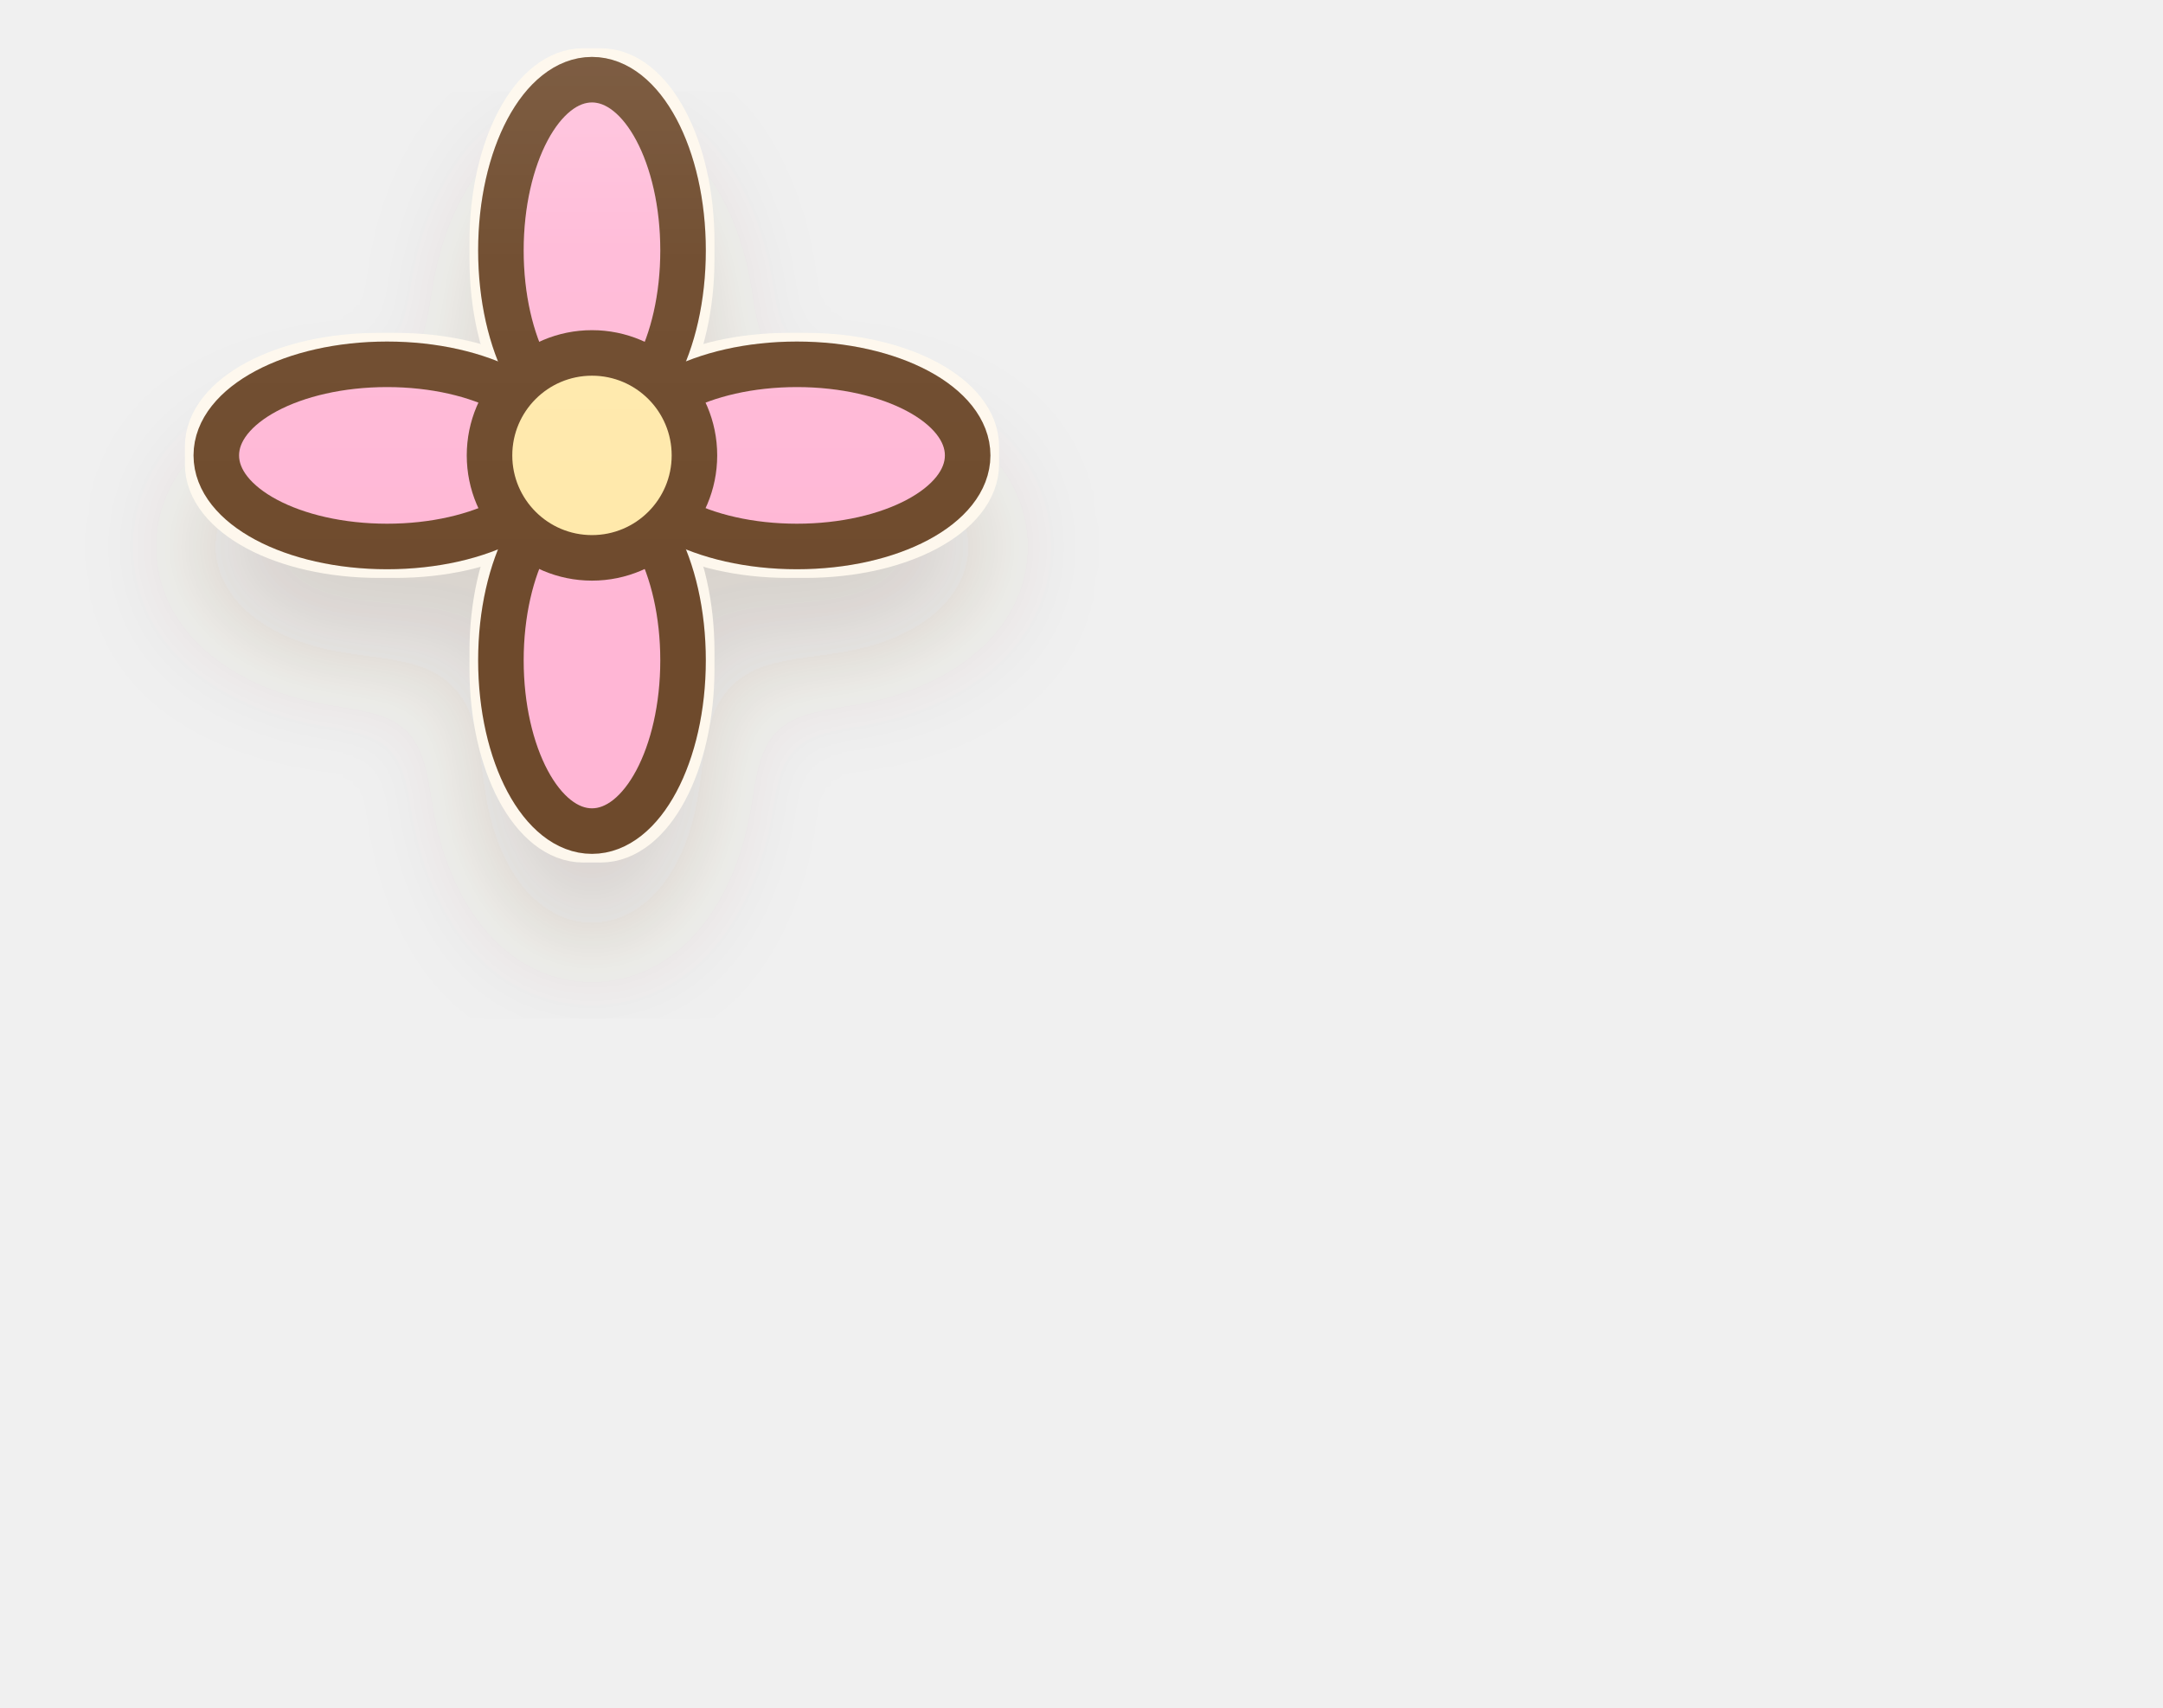
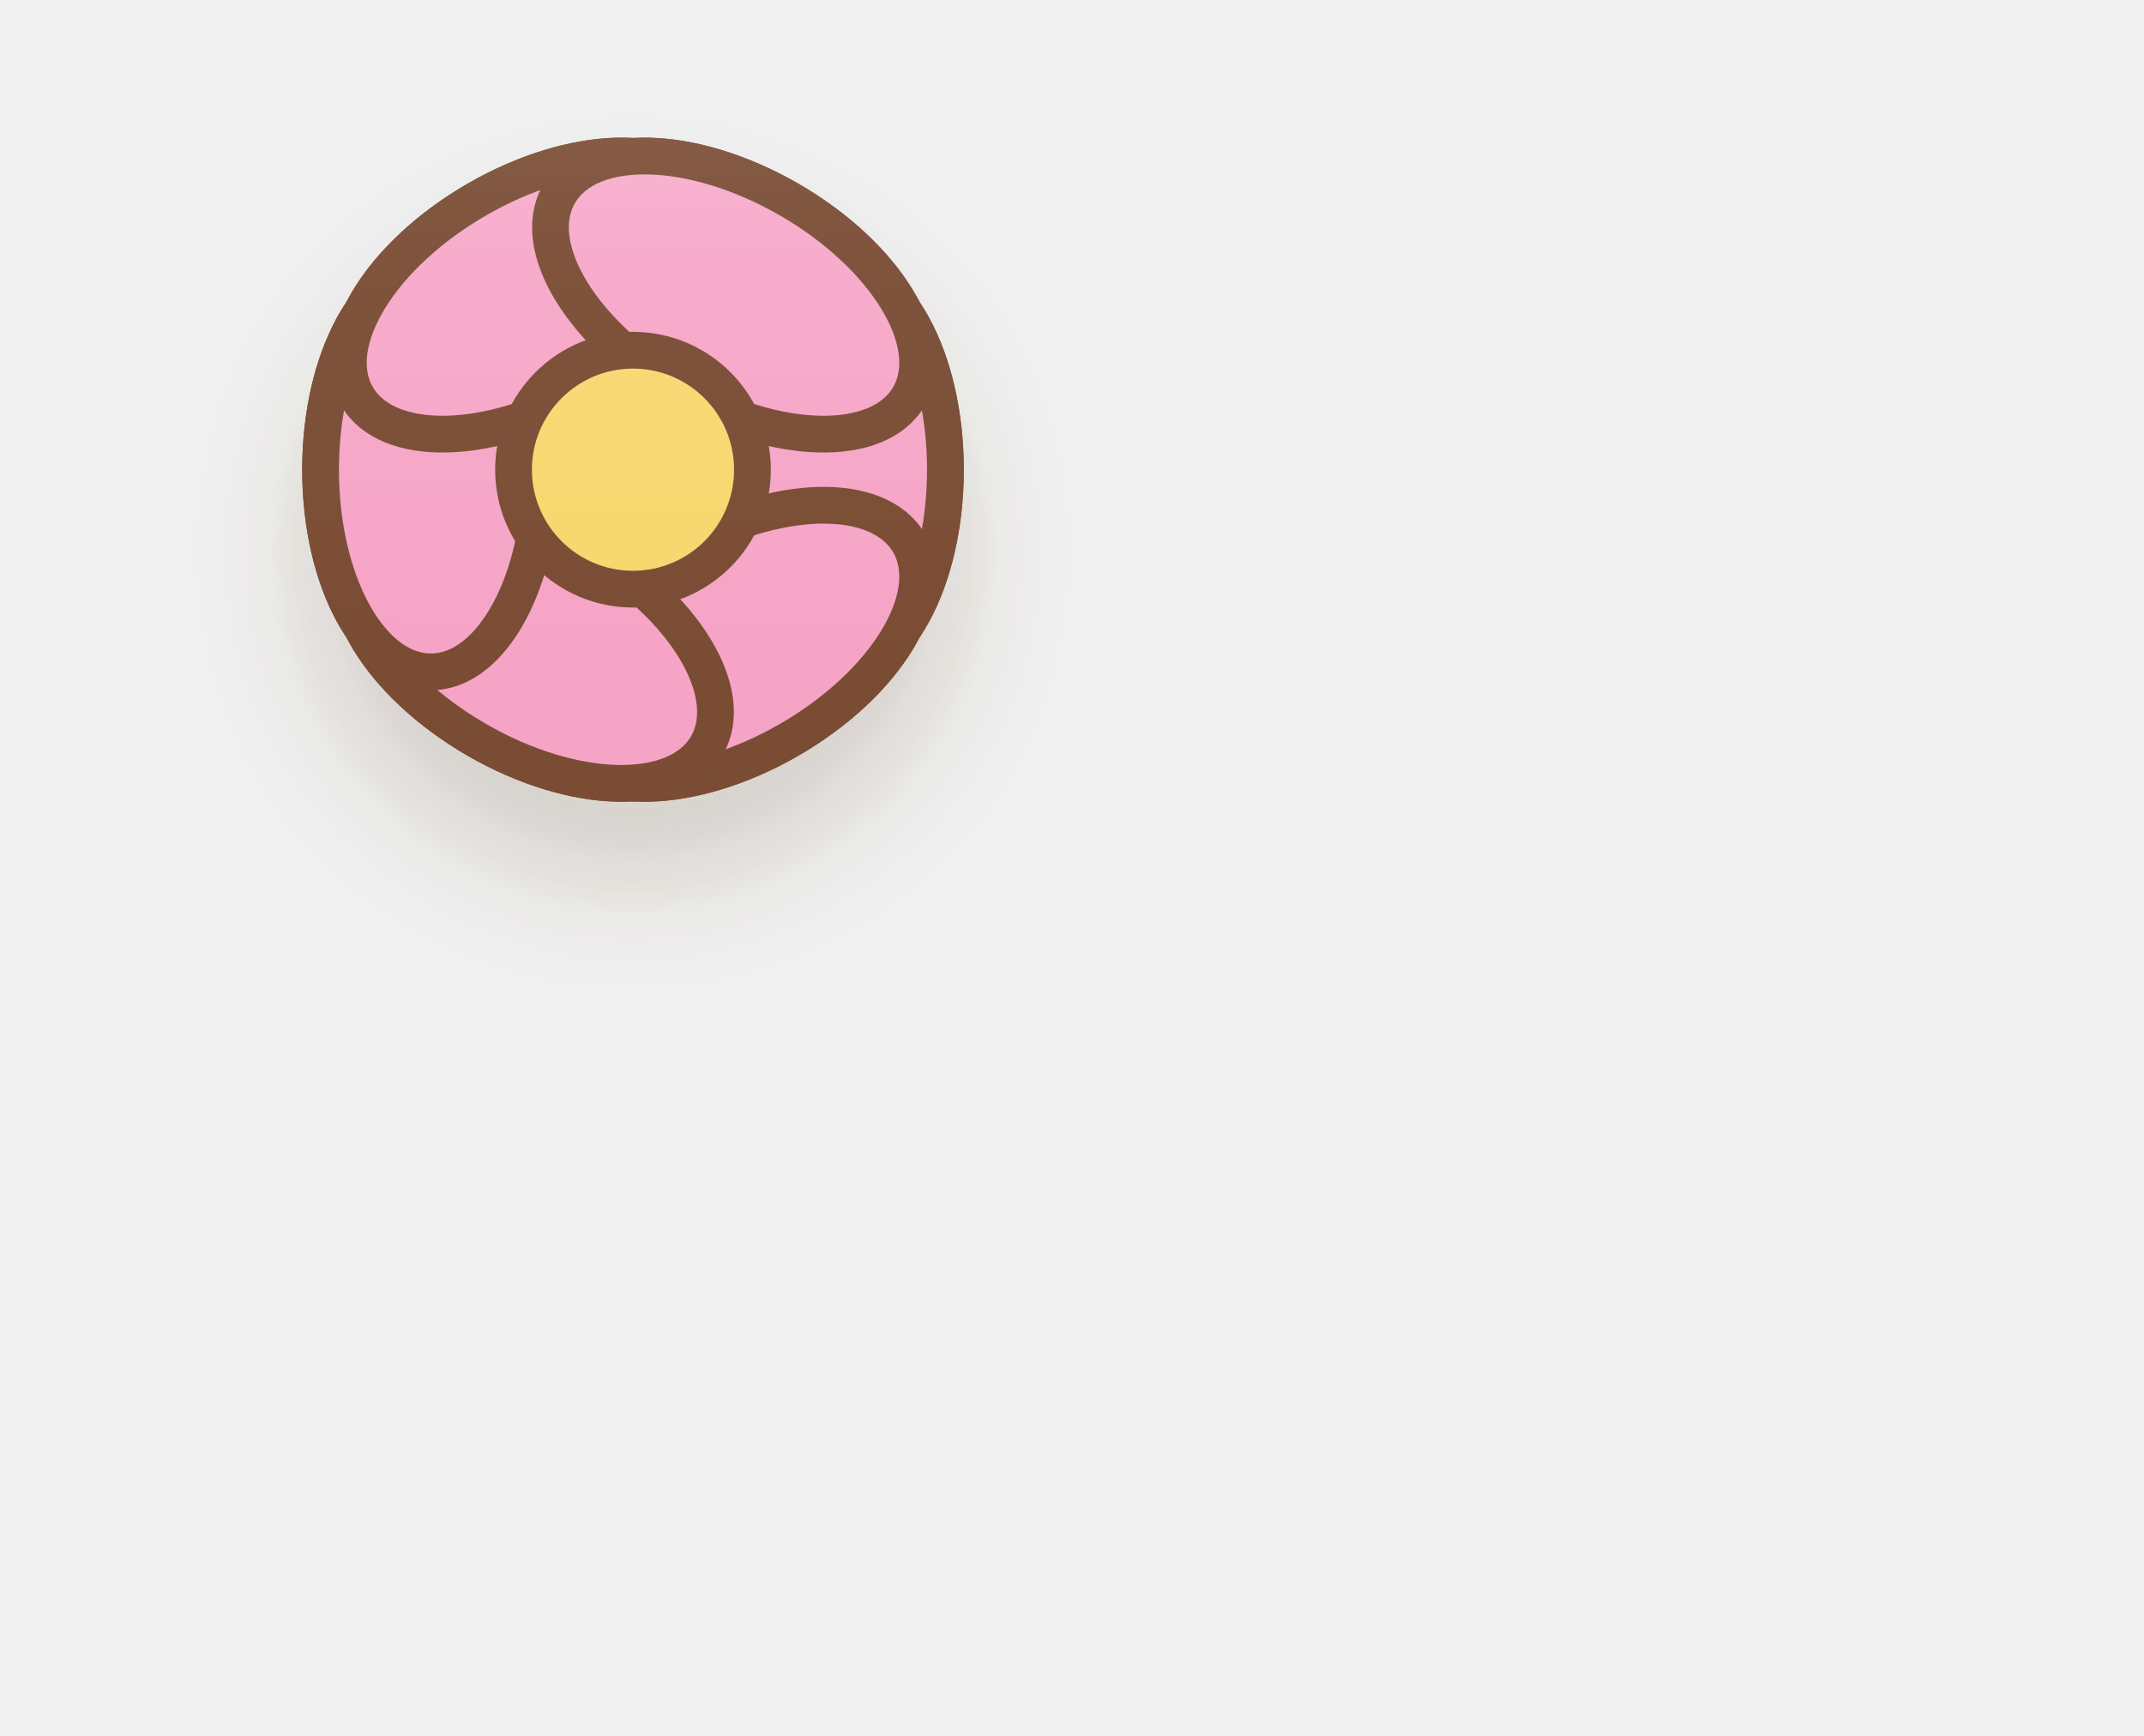
- <svg xmlns="http://www.w3.org/2000/svg" width="190" height="150" viewBox="0 0 190 150">
+ <svg xmlns="http://www.w3.org/2000/svg" width="210" height="170" viewBox="0 0 210 170">
  <defs>
    <g id="art-source" stroke-linecap="round" stroke-linejoin="round">
-       <g stroke="#6E4A2C" stroke-width="4">
-         <ellipse cx="52" cy="22" rx="8" ry="15" fill="#FFB6D5" />
-         <ellipse cx="52" cy="58" rx="8" ry="15" fill="#FFB6D5" />
-         <ellipse cx="34" cy="40" rx="15" ry="8" fill="#FFB6D5" />
-         <ellipse cx="70" cy="40" rx="15" ry="8" fill="#FFB6D5" />
-         <circle cx="52" cy="40" r="9" fill="#FFE8A8" />
+       <g stroke="#7A4C34" stroke-width="3.6" fill="#F6A4C6">
+         <ellipse cx="81.8" cy="46" rx="10.8" ry="19.8" transform="rotate(0 81.8 46)" />
+         <ellipse cx="71.9" cy="63.1" rx="10.8" ry="19.8" transform="rotate(60 71.9 63.1)" />
+         <ellipse cx="52.1" cy="63.1" rx="10.8" ry="19.8" transform="rotate(120 52.1 63.1)" />
+         <ellipse cx="42.2" cy="46" rx="10.8" ry="19.8" transform="rotate(180 42.2 46)" />
+         <ellipse cx="52.1" cy="28.9" rx="10.8" ry="19.8" transform="rotate(240 52.1 28.9)" />
+         <ellipse cx="71.9" cy="28.9" rx="10.8" ry="19.8" transform="rotate(300 71.9 28.9)" />
+         <circle cx="62" cy="46" r="11.7" fill="#F7D66B" />
      </g>
    </g>
-     <mask id="art-mask" maskUnits="userSpaceOnUse" x="0" y="0" width="190" height="150">
+     <mask id="art-mask" maskUnits="userSpaceOnUse" x="0" y="0" width="210" height="170">
      <use href="#art-source" fill="#fff" stroke="#fff" />
    </mask>
    <linearGradient id="gloss" x1="0" x2="0" y1="0" y2="1">
      <stop offset="0" stop-color="#FFFFFF" stop-opacity="0.45" />
      <stop offset="0.42" stop-color="#FFFFFF" stop-opacity="0.12" />
      <stop offset="1" stop-color="#FFFFFF" stop-opacity="0" />
    </linearGradient>
    <filter id="soft-shadow" x="-20%" y="-20%" width="140%" height="145%">
      <feDropShadow dx="0" dy="8" stdDeviation="5" flood-color="#6E4A2C" flood-opacity="0.18" />
    </filter>
-     <filter id="sticker-edge" x="-18%" y="-18%" width="136%" height="136%">
-       <feMorphology in="SourceAlpha" operator="dilate" radius="4" result="expanded" />
-       <feFlood flood-color="#FFF9EF" flood-opacity="0.95" result="paper" />
-       <feComposite in="paper" in2="expanded" operator="in" />
-     </filter>
  </defs>
  <use href="#art-source" filter="url(#soft-shadow)" />
-   <use href="#art-source" filter="url(#sticker-edge)" />
  <use href="#art-source" />
-   <ellipse cx="64.6" cy="27" rx="64.6" ry="30" fill="url(#gloss)" mask="url(#art-mask)" pointer-events="none" />
+   <ellipse cx="71.4" cy="30.6" rx="71.4" ry="34" fill="url(#gloss)" mask="url(#art-mask)" pointer-events="none" />
</svg>
